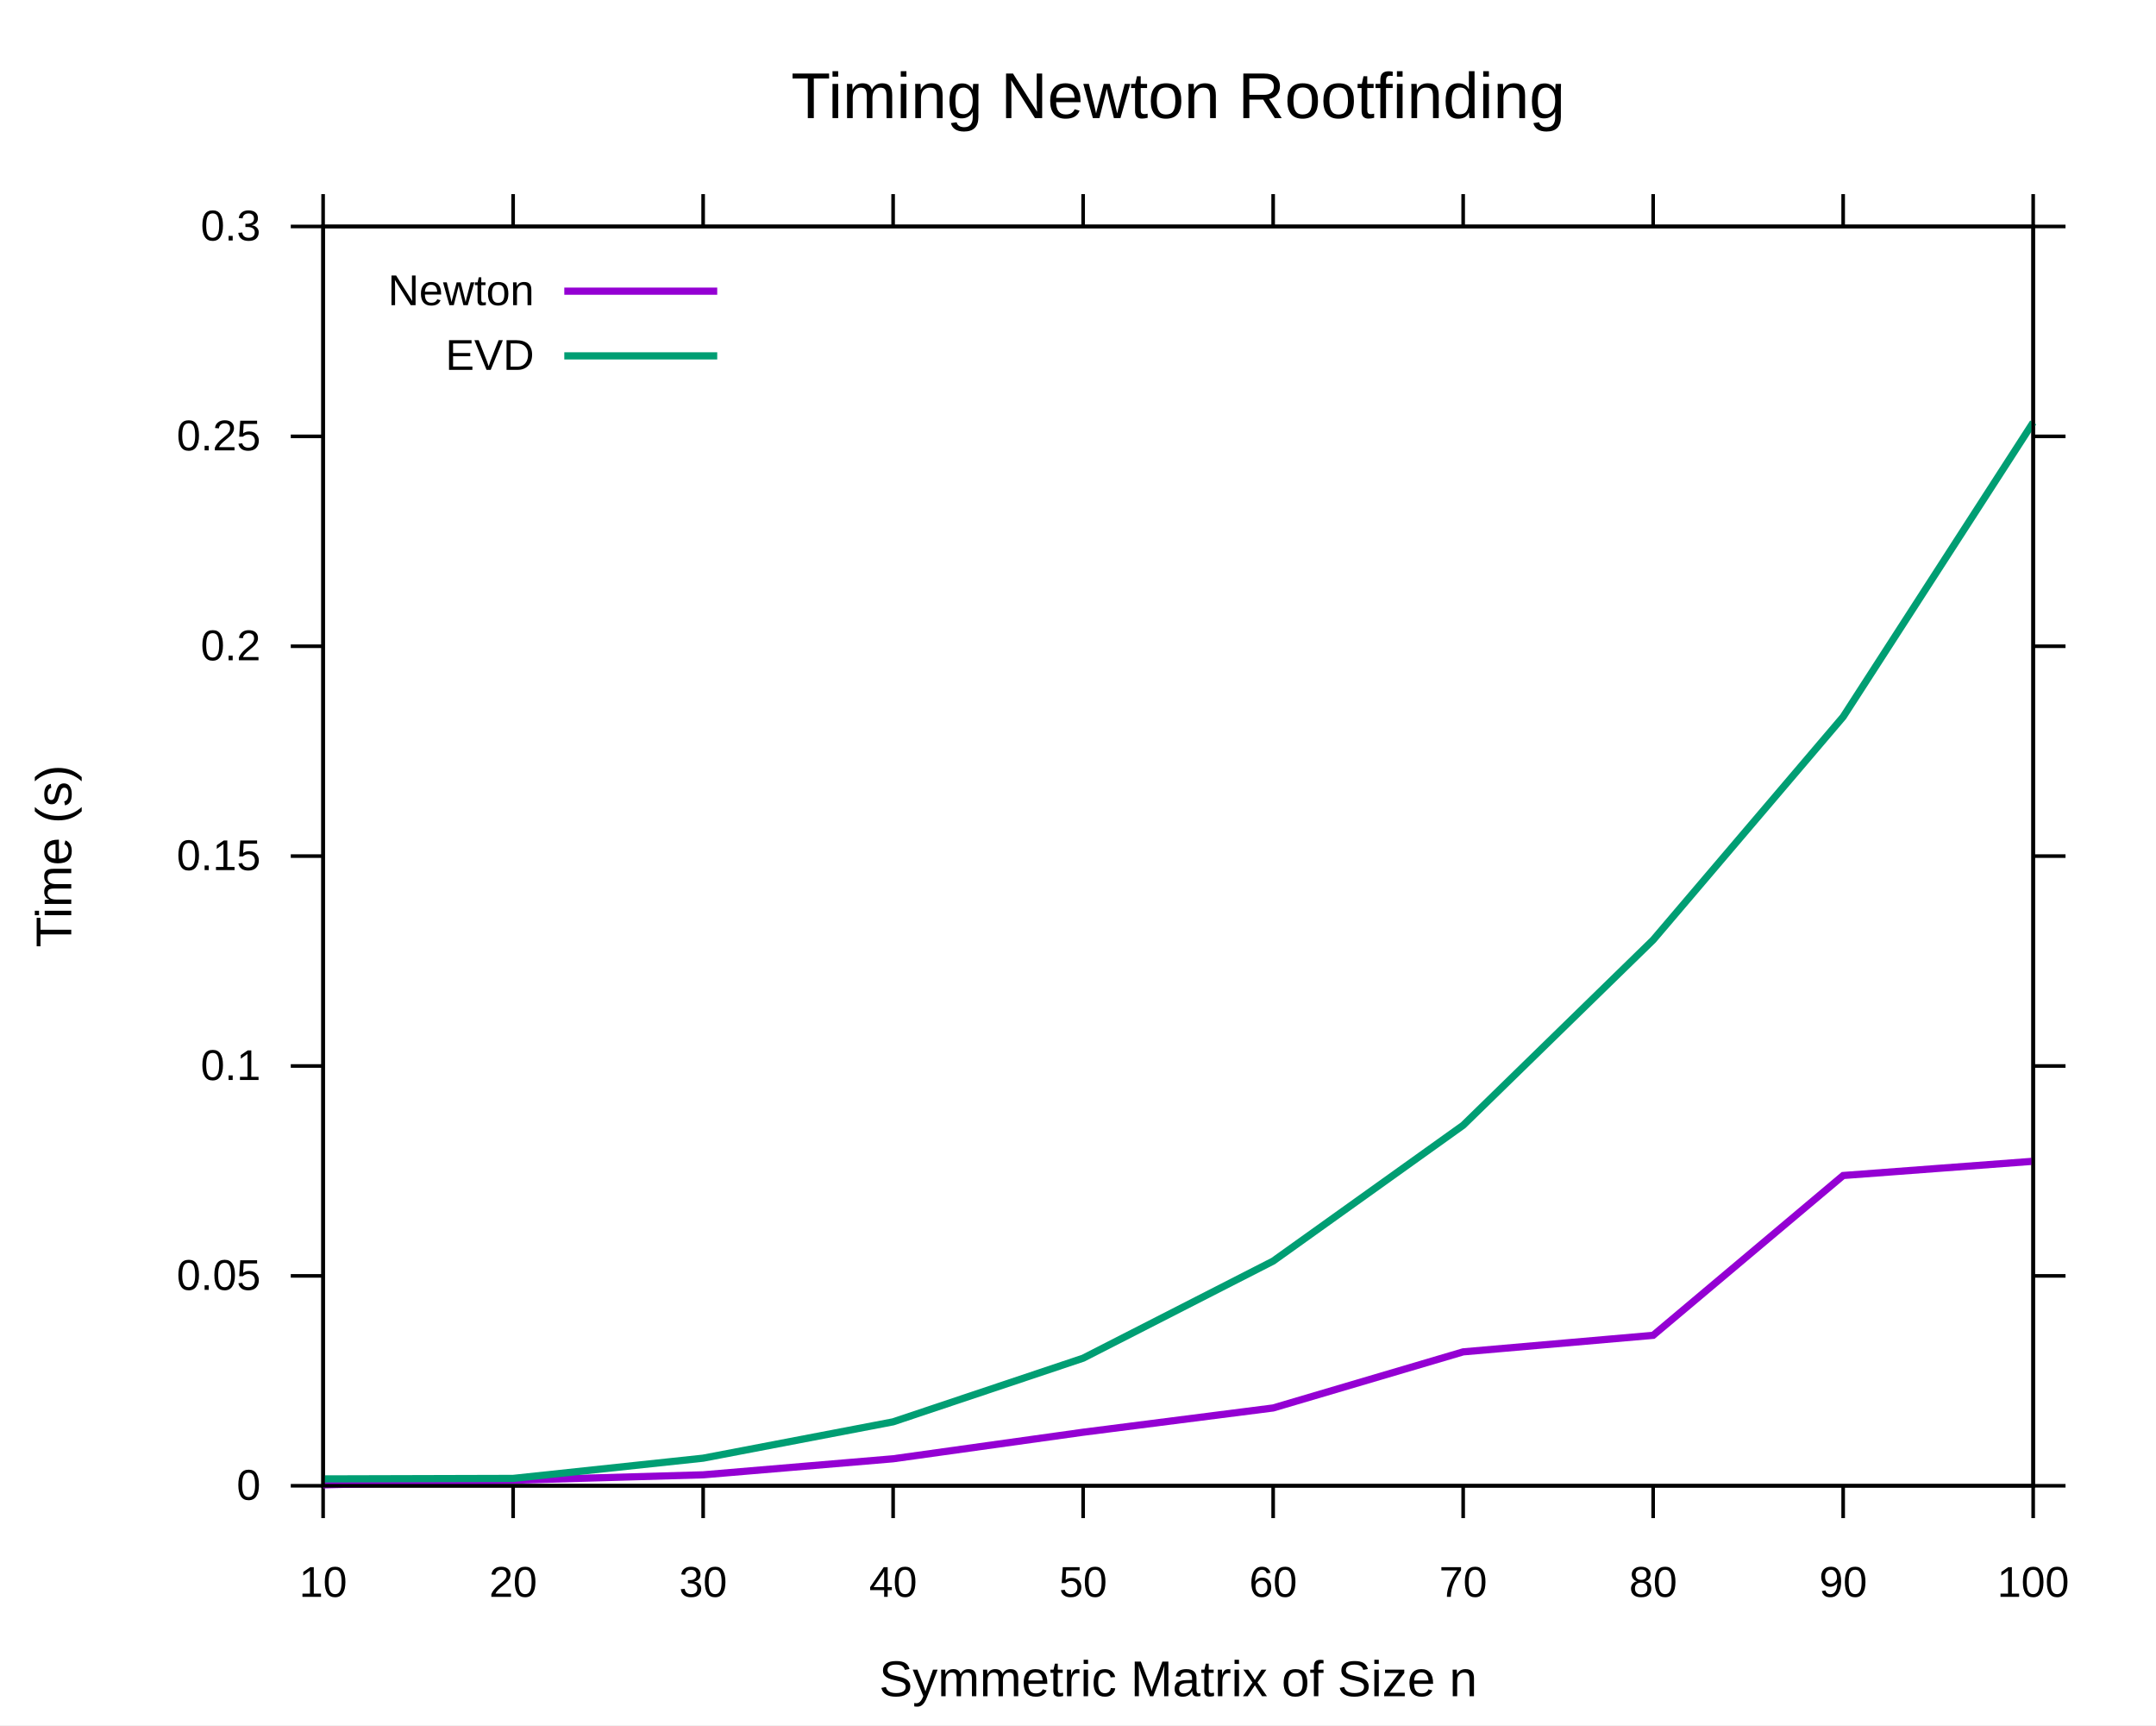
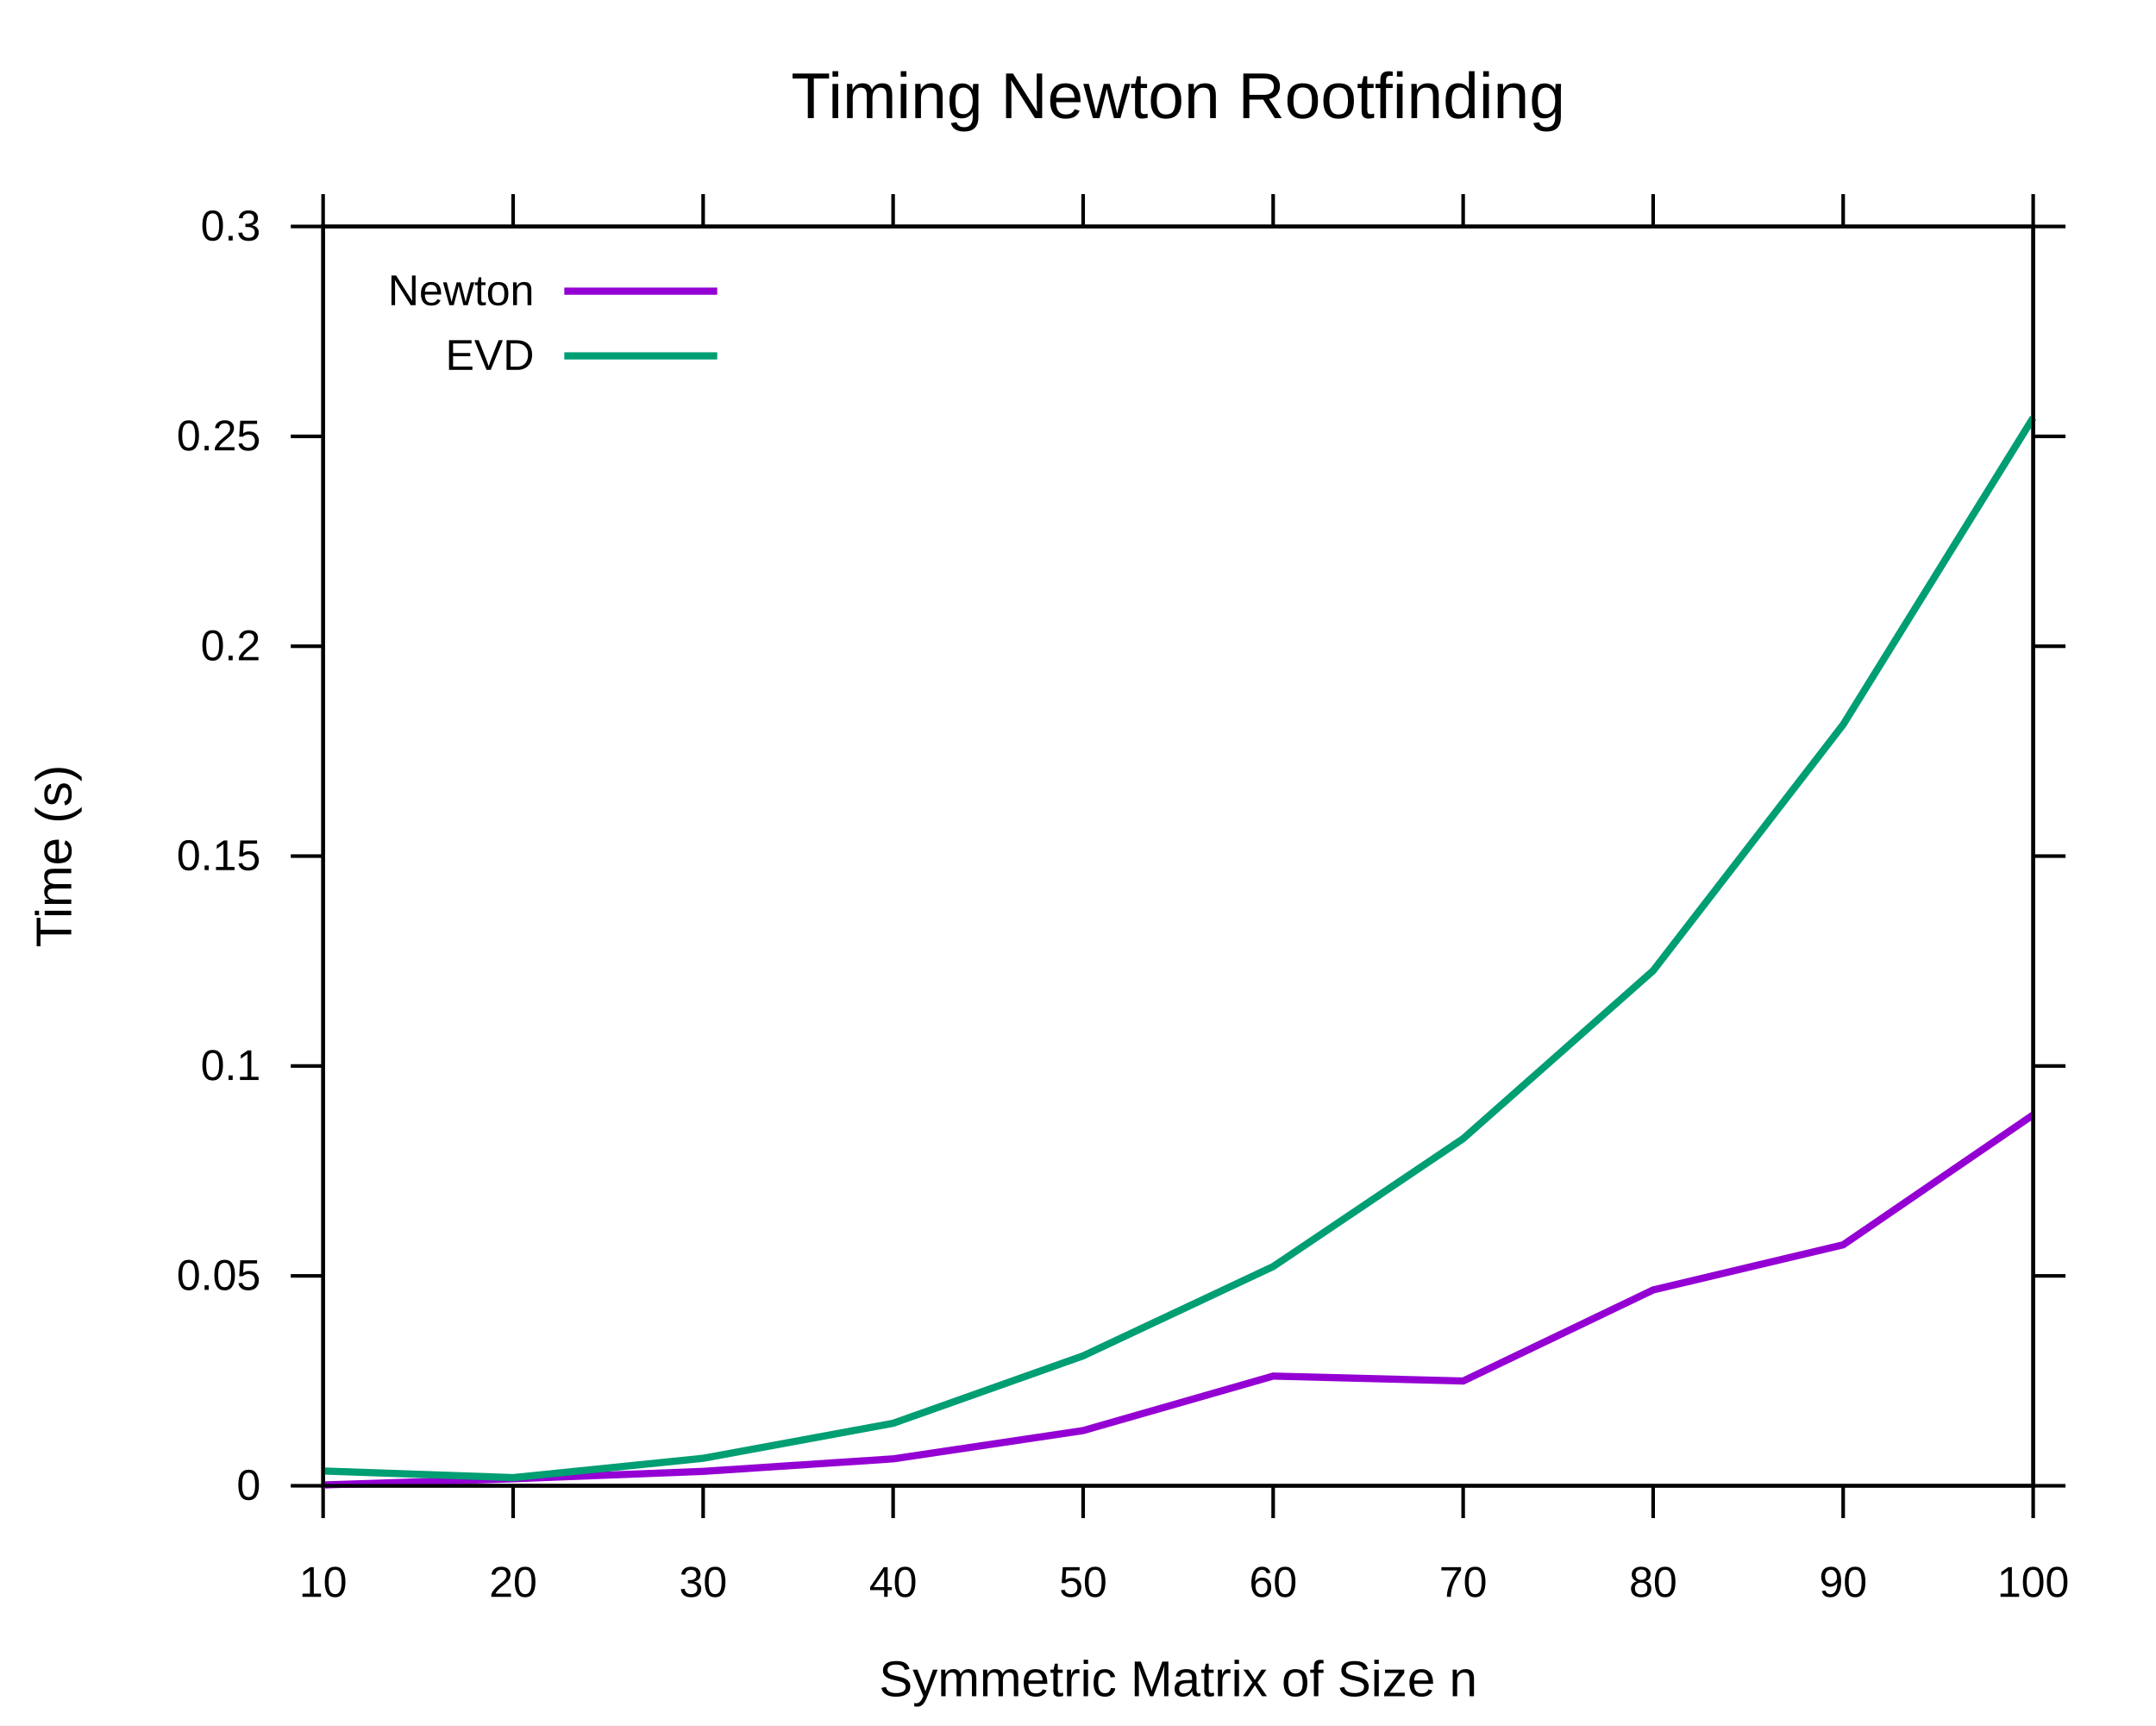
<svg xmlns="http://www.w3.org/2000/svg" xmlns:xlink="http://www.w3.org/1999/xlink" width="600" height="480" viewBox="0 0 600 480">
  <g id="gnuplot_canvas">
    <rect x="0" y="0" width="600" height="480" fill="#ffffff" />
    <defs>
      <circle id="gpDot" r="0.5" stroke-width="0.5" stroke="currentColor" />
      <path id="gpPt0" stroke-width="0.222" stroke="currentColor" d="M-1,0 h2 M0,-1 v2" />
      <path id="gpPt1" stroke-width="0.222" stroke="currentColor" d="M-1,-1 L1,1 M1,-1 L-1,1" />
      <path id="gpPt2" stroke-width="0.222" stroke="currentColor" d="M-1,0 L1,0 M0,-1 L0,1 M-1,-1 L1,1 M-1,1 L1,-1" />
      <rect id="gpPt3" stroke-width="0.222" stroke="currentColor" x="-1" y="-1" width="2" height="2" />
      <rect id="gpPt4" stroke-width="0.222" stroke="currentColor" fill="currentColor" x="-1" y="-1" width="2" height="2" />
      <circle id="gpPt5" stroke-width="0.222" stroke="currentColor" cx="0" cy="0" r="1" />
      <use xlink:href="#gpPt5" id="gpPt6" fill="currentColor" stroke="none" />
      <path id="gpPt7" stroke-width="0.222" stroke="currentColor" d="M0,-1.33 L-1.33,0.67 L1.33,0.67 z" />
      <use xlink:href="#gpPt7" id="gpPt8" fill="currentColor" stroke="none" />
      <use xlink:href="#gpPt7" id="gpPt9" stroke="currentColor" transform="rotate(180)" />
      <use xlink:href="#gpPt9" id="gpPt10" fill="currentColor" stroke="none" />
      <use xlink:href="#gpPt3" id="gpPt11" stroke="currentColor" transform="rotate(45)" />
      <use xlink:href="#gpPt11" id="gpPt12" fill="currentColor" stroke="none" />
      <path id="gpPt13" stroke-width="0.222" stroke="currentColor" d="M0,1.330 L1.265,0.411 L0.782,-1.067 L-0.782,-1.076 L-1.265,0.411 z" />
      <use xlink:href="#gpPt13" id="gpPt14" fill="currentColor" stroke="none" />
      <filter id="textbox" filterUnits="objectBoundingBox" x="0" y="0" height="1" width="1">
        <feFlood flood-color="#FFFFFF" flood-opacity="1" result="bgnd" />
        <feComposite in="SourceGraphic" in2="bgnd" operator="atop" />
      </filter>
      <filter id="greybox" filterUnits="objectBoundingBox" x="0" y="0" height="1" width="1">
        <feFlood flood-color="lightgrey" flood-opacity="1" result="grey" />
        <feComposite in="SourceGraphic" in2="grey" operator="atop" />
      </filter>
    </defs>
    <g fill="none" color="#FFFFFF" stroke="currentColor" stroke-width="1.00" stroke-linecap="butt" stroke-linejoin="miter">
</g>
    <g fill="none" color="black" stroke="currentColor" stroke-width="1.00" stroke-linecap="butt" stroke-linejoin="miter">
      <path stroke="black" d="M89.92,413.40 L80.92,413.40 M565.82,413.40 L574.82,413.40  " />
      <g transform="translate(72.53,417.30)" stroke="none" fill="black" font-family="Arial" font-size="12.00" text-anchor="end">
        <text>
          <tspan font-family="Arial"> 0</tspan>
        </text>
      </g>
    </g>
    <g fill="none" color="black" stroke="currentColor" stroke-width="1.00" stroke-linecap="butt" stroke-linejoin="miter">
      <path stroke="black" d="M89.92,355.00 L80.92,355.00 M565.82,355.00 L574.82,355.00  " />
      <g transform="translate(72.53,358.90)" stroke="none" fill="black" font-family="Arial" font-size="12.00" text-anchor="end">
        <text>
          <tspan font-family="Arial"> 0.05</tspan>
        </text>
      </g>
    </g>
    <g fill="none" color="black" stroke="currentColor" stroke-width="1.00" stroke-linecap="butt" stroke-linejoin="miter">
      <path stroke="black" d="M89.92,296.60 L80.92,296.60 M565.82,296.60 L574.82,296.60  " />
      <g transform="translate(72.53,300.50)" stroke="none" fill="black" font-family="Arial" font-size="12.00" text-anchor="end">
        <text>
          <tspan font-family="Arial"> 0.1</tspan>
        </text>
      </g>
    </g>
    <g fill="none" color="black" stroke="currentColor" stroke-width="1.00" stroke-linecap="butt" stroke-linejoin="miter">
      <path stroke="black" d="M89.92,238.20 L80.92,238.20 M565.82,238.20 L574.82,238.20  " />
      <g transform="translate(72.53,242.10)" stroke="none" fill="black" font-family="Arial" font-size="12.00" text-anchor="end">
        <text>
          <tspan font-family="Arial"> 0.15</tspan>
        </text>
      </g>
    </g>
    <g fill="none" color="black" stroke="currentColor" stroke-width="1.00" stroke-linecap="butt" stroke-linejoin="miter">
      <path stroke="black" d="M89.92,179.81 L80.92,179.81 M565.82,179.81 L574.82,179.81  " />
      <g transform="translate(72.53,183.71)" stroke="none" fill="black" font-family="Arial" font-size="12.00" text-anchor="end">
        <text>
          <tspan font-family="Arial"> 0.2</tspan>
        </text>
      </g>
    </g>
    <g fill="none" color="black" stroke="currentColor" stroke-width="1.00" stroke-linecap="butt" stroke-linejoin="miter">
      <path stroke="black" d="M89.92,121.41 L80.92,121.41 M565.82,121.41 L574.82,121.41  " />
      <g transform="translate(72.53,125.31)" stroke="none" fill="black" font-family="Arial" font-size="12.00" text-anchor="end">
        <text>
          <tspan font-family="Arial"> 0.25</tspan>
        </text>
      </g>
    </g>
    <g fill="none" color="black" stroke="currentColor" stroke-width="1.00" stroke-linecap="butt" stroke-linejoin="miter">
      <path stroke="black" d="M89.92,63.01 L80.92,63.01 M565.82,63.01 L574.82,63.01  " />
      <g transform="translate(72.53,66.91)" stroke="none" fill="black" font-family="Arial" font-size="12.00" text-anchor="end">
        <text>
          <tspan font-family="Arial"> 0.3</tspan>
        </text>
      </g>
    </g>
    <g fill="none" color="black" stroke="currentColor" stroke-width="1.00" stroke-linecap="butt" stroke-linejoin="miter">
      <path stroke="black" d="M89.92,413.40 L89.92,422.40 M89.92,63.01 L89.92,54.01  " />
      <g transform="translate(89.92,444.30)" stroke="none" fill="black" font-family="Arial" font-size="12.00" text-anchor="middle">
        <text>
          <tspan font-family="Arial"> 10</tspan>
        </text>
      </g>
    </g>
    <g fill="none" color="black" stroke="currentColor" stroke-width="1.00" stroke-linecap="butt" stroke-linejoin="miter">
      <path stroke="black" d="M142.80,413.40 L142.80,422.40 M142.80,63.01 L142.80,54.01  " />
      <g transform="translate(142.80,444.30)" stroke="none" fill="black" font-family="Arial" font-size="12.00" text-anchor="middle">
        <text>
          <tspan font-family="Arial"> 20</tspan>
        </text>
      </g>
    </g>
    <g fill="none" color="black" stroke="currentColor" stroke-width="1.00" stroke-linecap="butt" stroke-linejoin="miter">
      <path stroke="black" d="M195.68,413.40 L195.68,422.40 M195.68,63.01 L195.68,54.01  " />
      <g transform="translate(195.68,444.30)" stroke="none" fill="black" font-family="Arial" font-size="12.00" text-anchor="middle">
        <text>
          <tspan font-family="Arial"> 30</tspan>
        </text>
      </g>
    </g>
    <g fill="none" color="black" stroke="currentColor" stroke-width="1.00" stroke-linecap="butt" stroke-linejoin="miter">
      <path stroke="black" d="M248.55,413.40 L248.55,422.40 M248.55,63.01 L248.55,54.01  " />
      <g transform="translate(248.55,444.30)" stroke="none" fill="black" font-family="Arial" font-size="12.00" text-anchor="middle">
        <text>
          <tspan font-family="Arial"> 40</tspan>
        </text>
      </g>
    </g>
    <g fill="none" color="black" stroke="currentColor" stroke-width="1.00" stroke-linecap="butt" stroke-linejoin="miter">
      <path stroke="black" d="M301.43,413.40 L301.43,422.40 M301.43,63.01 L301.43,54.01  " />
      <g transform="translate(301.43,444.30)" stroke="none" fill="black" font-family="Arial" font-size="12.00" text-anchor="middle">
        <text>
          <tspan font-family="Arial"> 50</tspan>
        </text>
      </g>
    </g>
    <g fill="none" color="black" stroke="currentColor" stroke-width="1.00" stroke-linecap="butt" stroke-linejoin="miter">
      <path stroke="black" d="M354.31,413.40 L354.31,422.40 M354.31,63.01 L354.31,54.01  " />
      <g transform="translate(354.31,444.30)" stroke="none" fill="black" font-family="Arial" font-size="12.00" text-anchor="middle">
        <text>
          <tspan font-family="Arial"> 60</tspan>
        </text>
      </g>
    </g>
    <g fill="none" color="black" stroke="currentColor" stroke-width="1.00" stroke-linecap="butt" stroke-linejoin="miter">
      <path stroke="black" d="M407.19,413.40 L407.19,422.40 M407.19,63.01 L407.19,54.01  " />
      <g transform="translate(407.19,444.30)" stroke="none" fill="black" font-family="Arial" font-size="12.00" text-anchor="middle">
        <text>
          <tspan font-family="Arial"> 70</tspan>
        </text>
      </g>
    </g>
    <g fill="none" color="black" stroke="currentColor" stroke-width="1.00" stroke-linecap="butt" stroke-linejoin="miter">
      <path stroke="black" d="M460.06,413.40 L460.06,422.40 M460.06,63.01 L460.06,54.01  " />
      <g transform="translate(460.06,444.30)" stroke="none" fill="black" font-family="Arial" font-size="12.00" text-anchor="middle">
        <text>
          <tspan font-family="Arial"> 80</tspan>
        </text>
      </g>
    </g>
    <g fill="none" color="black" stroke="currentColor" stroke-width="1.00" stroke-linecap="butt" stroke-linejoin="miter">
      <path stroke="black" d="M512.94,413.40 L512.94,422.40 M512.94,63.01 L512.94,54.01  " />
      <g transform="translate(512.94,444.30)" stroke="none" fill="black" font-family="Arial" font-size="12.00" text-anchor="middle">
        <text>
          <tspan font-family="Arial"> 90</tspan>
        </text>
      </g>
    </g>
    <g fill="none" color="black" stroke="currentColor" stroke-width="1.00" stroke-linecap="butt" stroke-linejoin="miter">
      <path stroke="black" d="M565.82,413.40 L565.82,422.40 M565.82,63.01 L565.82,54.01  " />
      <g transform="translate(565.82,444.30)" stroke="none" fill="black" font-family="Arial" font-size="12.00" text-anchor="middle">
        <text>
          <tspan font-family="Arial"> 100</tspan>
        </text>
      </g>
    </g>
    <g fill="none" color="black" stroke="currentColor" stroke-width="1.00" stroke-linecap="butt" stroke-linejoin="miter">
</g>
    <g fill="none" color="black" stroke="currentColor" stroke-width="1.00" stroke-linecap="butt" stroke-linejoin="miter">
      <path stroke="black" d="M89.92,63.01 L89.92,413.40 L565.82,413.40 L565.82,63.01 L89.92,63.01 Z  " />
    </g>
    <g fill="none" color="black" stroke="currentColor" stroke-width="1.00" stroke-linecap="butt" stroke-linejoin="miter">
</g>
    <g id="gnuplot_plot_1">
      <g fill="none" color="#FFFFFF" stroke="black" stroke-width="2.00" stroke-linecap="butt" stroke-linejoin="miter">
</g>
      <g fill="none" color="black" stroke="currentColor" stroke-width="2.00" stroke-linecap="butt" stroke-linejoin="miter">
        <g transform="translate(148.65,84.91)" stroke="none" fill="black" font-family="Arial" font-size="12.00" text-anchor="end">
          <text>
            <tspan font-family="Arial">Newton</tspan>
          </text>
        </g>
      </g>
      <g fill="none" color="black" stroke="currentColor" stroke-width="2.00" stroke-linecap="butt" stroke-linejoin="miter">
-         <path stroke="rgb(148,   0, 211)" d="M157.04,81.01 L199.60,81.01 M89.92,413.14 L142.80,411.86 L195.68,410.35 L248.55,405.89 L301.43,398.50 L354.31,391.75   L407.19,376.14 L460.06,371.54 L512.94,327.07 L565.82,323.11  " />
+         <path stroke="rgb(148,   0, 211)" d="M157.04,81.01 L199.60,81.01 M89.92,413.17 L142.80,411.45 L195.68,409.39 L248.55,405.91 L301.43,398.04 L354.31,382.88   L407.19,384.25 L460.06,358.91 L512.94,346.35 L565.82,310.20  " />
      </g>
    </g>
    <g id="gnuplot_plot_2">
      <g fill="none" color="black" stroke="currentColor" stroke-width="2.00" stroke-linecap="butt" stroke-linejoin="miter">
        <g transform="translate(148.65,102.91)" stroke="none" fill="black" font-family="Arial" font-size="12.00" text-anchor="end">
          <text>
            <tspan font-family="Arial">EVD</tspan>
          </text>
        </g>
      </g>
      <g fill="none" color="black" stroke="currentColor" stroke-width="2.00" stroke-linecap="butt" stroke-linejoin="miter">
-         <path stroke="rgb(  0, 158, 115)" d="M157.04,99.01 L199.60,99.01 M89.92,411.49 L142.80,411.35 L195.68,405.72 L248.55,395.61 L301.43,377.90 L354.31,350.88   L407.19,313.09 L460.06,261.53 L512.94,199.44 L565.82,117.54  " />
+         <path stroke="rgb(  0, 158, 115)" d="M157.04,99.01 L199.60,99.01 M89.92,409.29 L142.80,411.13 L195.68,405.75 L248.55,396.01 L301.43,377.25 L354.31,352.40   L407.19,316.81 L460.06,270.08 L512.94,201.61 L565.82,116.23  " />
      </g>
    </g>
    <g fill="none" color="black" stroke="currentColor" stroke-width="2.00" stroke-linecap="butt" stroke-linejoin="miter">
</g>
    <g fill="none" color="black" stroke="black" stroke-width="1.00" stroke-linecap="butt" stroke-linejoin="miter">
</g>
    <g fill="none" color="black" stroke="currentColor" stroke-width="1.00" stroke-linecap="butt" stroke-linejoin="miter">
      <path stroke="black" d="M89.92,63.01 L89.92,413.40 L565.82,413.40 L565.82,63.01 L89.92,63.01 Z  " />
      <g transform="translate(19.83,238.21) rotate(270.00)" stroke="none" fill="black" font-family="Arial" font-size="14.00" text-anchor="middle">
        <text>
          <tspan font-family="Arial">Time (s)</tspan>
        </text>
      </g>
    </g>
    <g fill="none" color="black" stroke="currentColor" stroke-width="1.00" stroke-linecap="butt" stroke-linejoin="miter">
      <g transform="translate(327.87,471.95)" stroke="none" fill="black" font-family="Arial" font-size="14.00" text-anchor="middle">
        <text>
          <tspan font-family="Arial">Symmetric Matrix of Size n</tspan>
        </text>
      </g>
    </g>
    <g fill="none" color="black" stroke="currentColor" stroke-width="1.00" stroke-linecap="butt" stroke-linejoin="miter">
</g>
    <g fill="none" color="black" stroke="currentColor" stroke-width="1.00" stroke-linecap="butt" stroke-linejoin="miter">
      <g transform="translate(327.87,32.86)" stroke="none" fill="black" font-family="Arial" font-size="18.00" text-anchor="middle">
        <text>
          <tspan font-family="Arial">Timing Newton Rootfinding</tspan>
        </text>
      </g>
    </g>
    <g fill="none" color="black" stroke="currentColor" stroke-width="1.00" stroke-linecap="butt" stroke-linejoin="miter">
</g>
  </g>
</svg>
